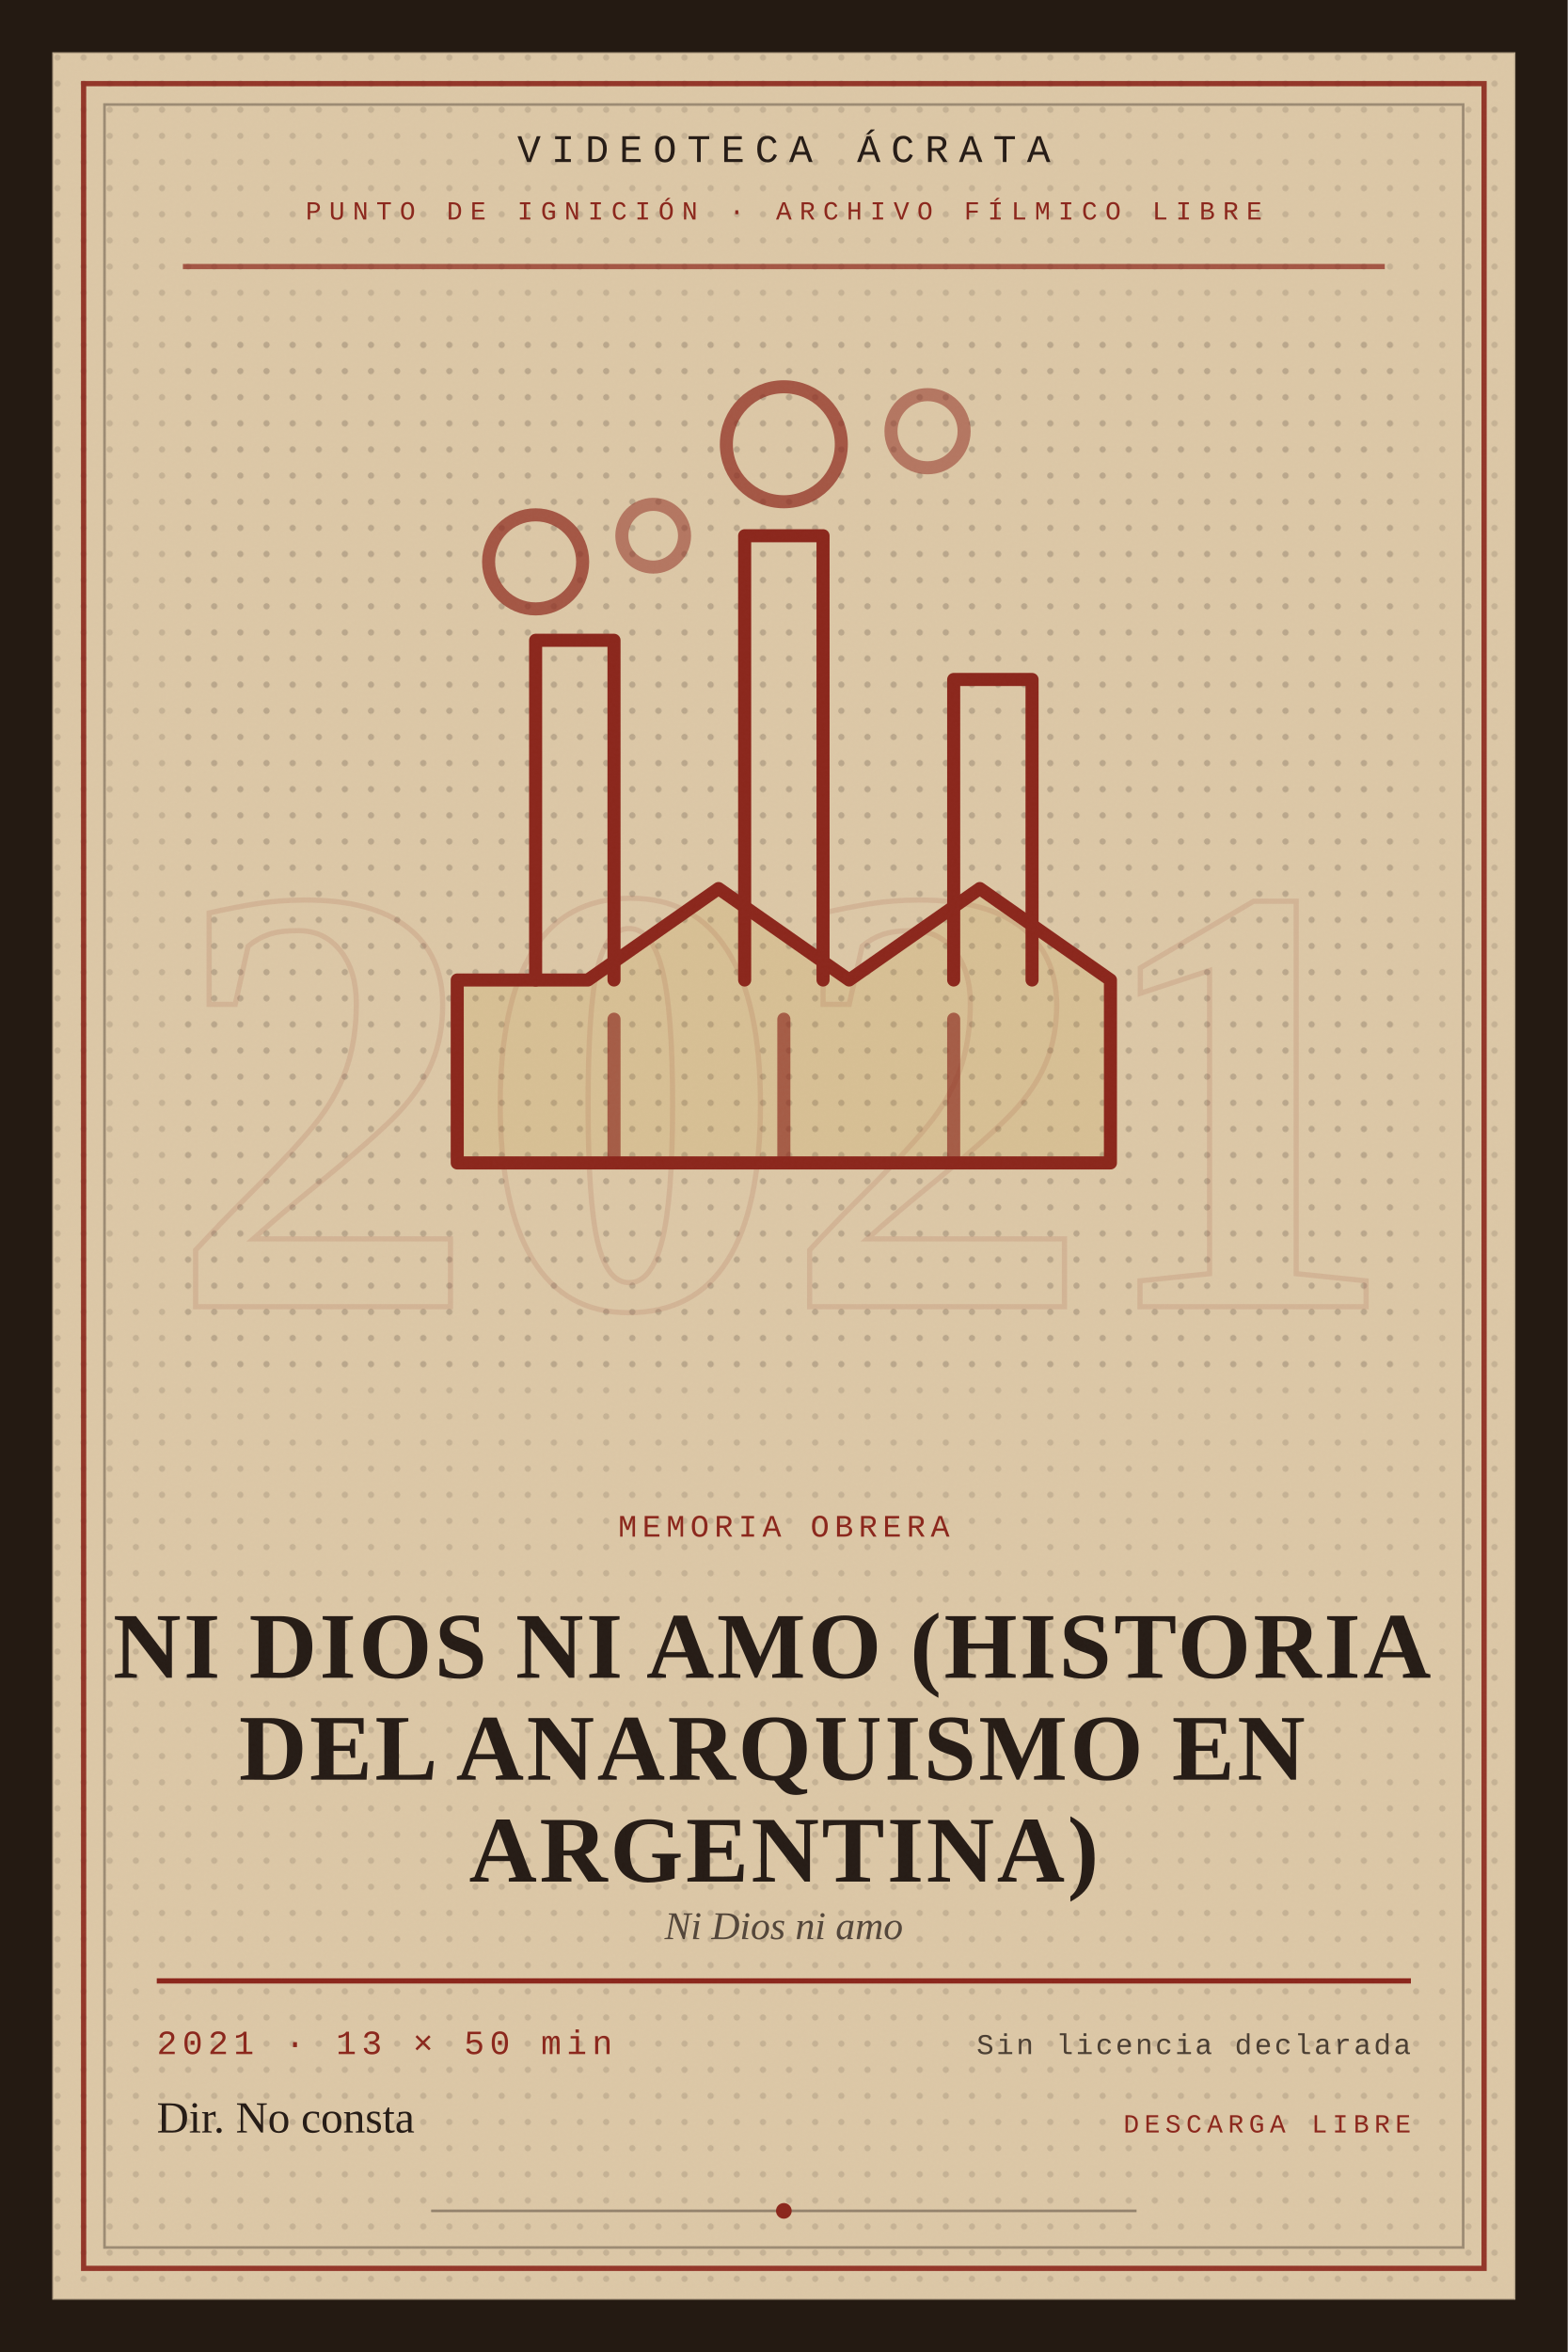
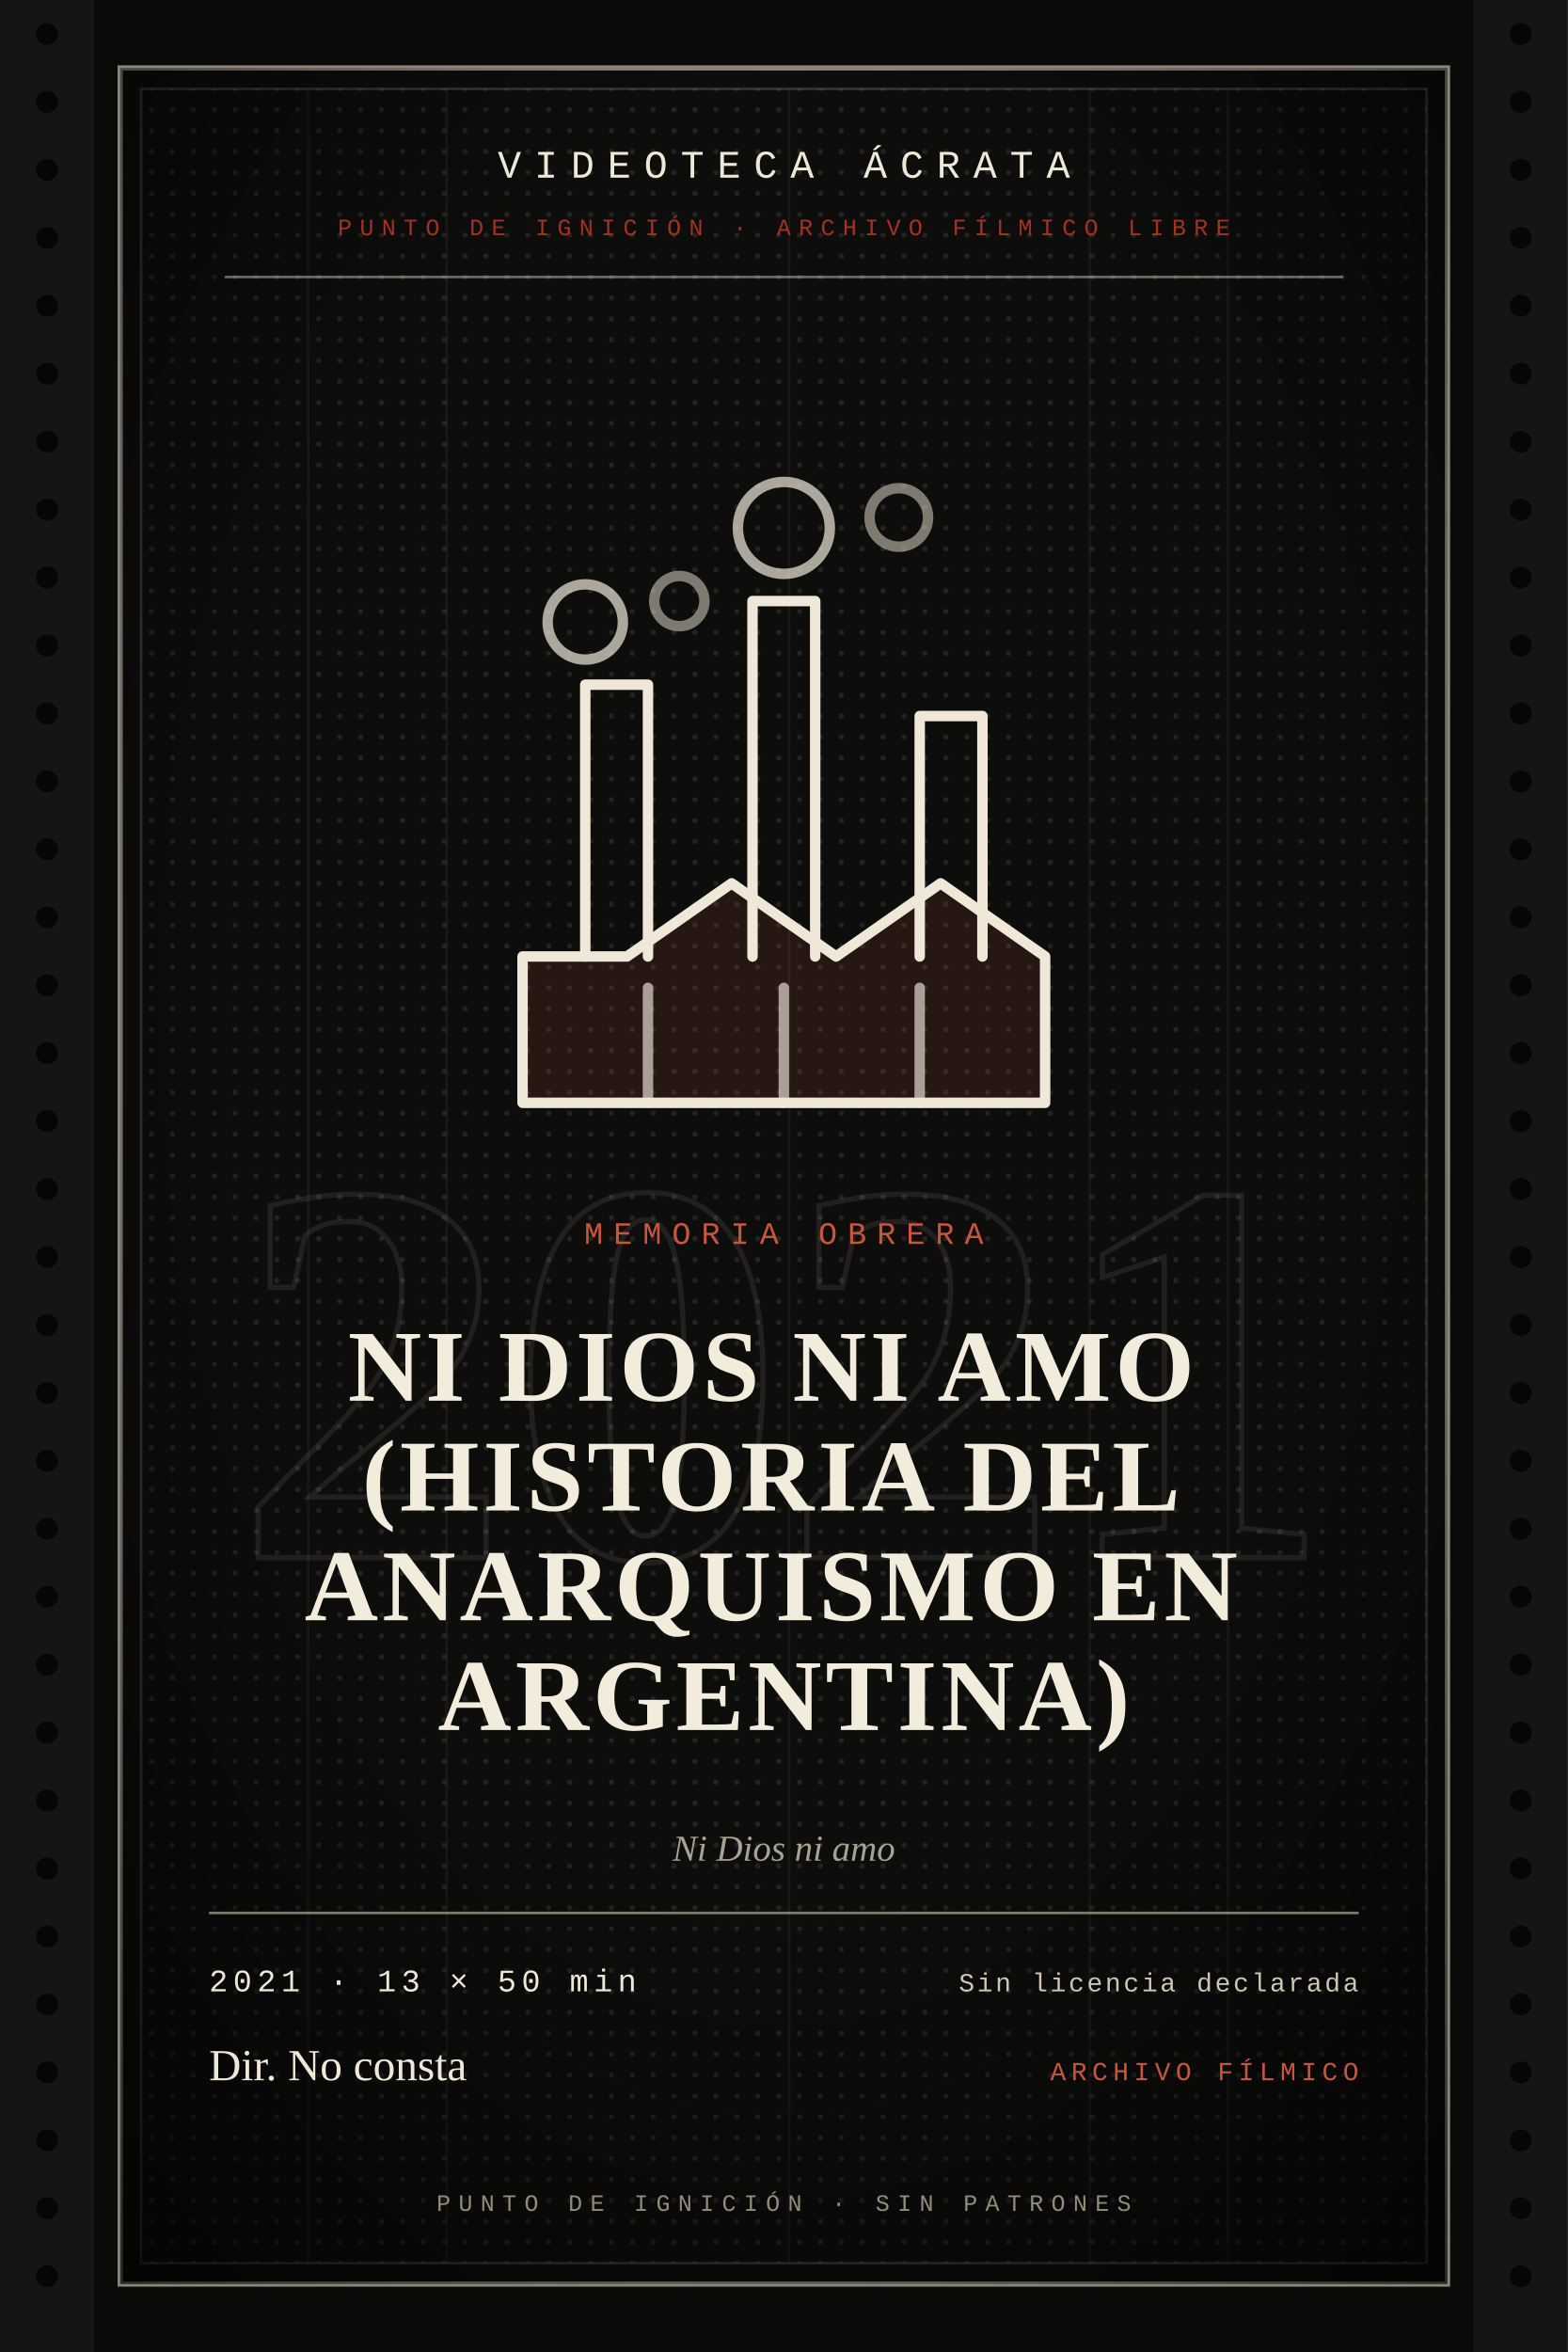
<svg xmlns="http://www.w3.org/2000/svg" viewBox="0 0 600 900" width="600" height="900" role="img" aria-labelledby="titulo-ni-dios-ni-amo desc-ni-dios-ni-amo">
  <defs>
-     <pattern id="trama" width="10" height="10" patternUnits="userSpaceOnUse">
-       <circle cx="2" cy="2" r="1.2" fill="#251b15" opacity=".18" />
+     <pattern id="grano-n" width="8" height="8" patternUnits="userSpaceOnUse">
+       <circle cx="2" cy="2" r="1" fill="#f2ecdc" opacity=".14" />
    </pattern>
-     <filter id="grano" x="0" y="0" width="100%" height="100%">
-       <feTurbulence type="fractalNoise" baseFrequency=".85" numOctaves="3" stitchTiles="stitch" result="ruido" />
-       <feColorMatrix in="ruido" type="saturate" values="0" result="gris" />
-       <feComponentTransfer in="gris" result="tenue">
-         <feFuncA type="table" tableValues="0 .12" />
-       </feComponentTransfer>
-       <feBlend in="SourceGraphic" in2="tenue" mode="multiply" />
-     </filter>
+     <radialGradient id="vineta-n" cx=".5" cy=".42" r=".78">
+       <stop offset="52%" stop-color="#000" stop-opacity="0" />
+       <stop offset="100%" stop-color="#000" stop-opacity=".72" />
+     </radialGradient>
  </defs>
-   <rect width="600" height="900" fill="#241a12" />
-   <rect x="20" y="20" width="560" height="860" fill="#dcc7a6" />
-   <rect x="20" y="20" width="560" height="860" fill="url(#trama)" opacity=".7" />
-   <rect x="32" y="32" width="536" height="836" fill="none" stroke="#8b261b" stroke-width="2" opacity=".9" />
-   <rect x="40" y="40" width="520" height="820" fill="none" stroke="#251b15" stroke-width="1" opacity=".35" />
-   <text x="300" y="62" text-anchor="middle" font-family="'Special Elite', 'Courier New', monospace" font-size="15" letter-spacing="4" fill="#251b15">VIDEOTECA ÁCRATA</text>
-   <text x="300" y="84" text-anchor="middle" font-family="'Special Elite', 'Courier New', monospace" font-size="10" letter-spacing="3" fill="#8b261b">PUNTO DE IGNICIÓN · ARCHIVO FÍLMICO LIBRE</text>
-   <path d="M70 102 L530 102" stroke="#8b261b" stroke-width="2" opacity=".7" />
-   <text x="300" y="500" text-anchor="middle" font-family="Georgia, 'Times New Roman', serif" font-weight="700" font-size="235" fill="none" stroke="#8b261b" stroke-width="2" opacity=".12">2021</text>
-   <rect x="65" y="125" width="470" height="405" fill="url(#trama)" opacity=".4" />
-   <g transform="translate(300 320) scale(1)">
+   <rect width="600" height="900" fill="#0a0a09" />
+   <rect x="0" y="0" width="36" height="900" fill="#151513" />
+   <rect x="564" y="0" width="36" height="900" fill="#151513" />
+   <g fill="#060605">
+     <circle cx="18" cy="13" r="4.2" />
+     <circle cx="582" cy="13" r="4.2" />
+     <circle cx="18" cy="39" r="4.2" />
+     <circle cx="582" cy="39" r="4.2" />
+     <circle cx="18" cy="65" r="4.2" />
+     <circle cx="582" cy="65" r="4.2" />
+     <circle cx="18" cy="91" r="4.2" />
+     <circle cx="582" cy="91" r="4.2" />
+     <circle cx="18" cy="117" r="4.2" />
+     <circle cx="582" cy="117" r="4.2" />
+     <circle cx="18" cy="143" r="4.2" />
+     <circle cx="582" cy="143" r="4.2" />
+     <circle cx="18" cy="169" r="4.2" />
+     <circle cx="582" cy="169" r="4.2" />
+     <circle cx="18" cy="195" r="4.2" />
+     <circle cx="582" cy="195" r="4.2" />
+     <circle cx="18" cy="221" r="4.2" />
+     <circle cx="582" cy="221" r="4.2" />
+     <circle cx="18" cy="247" r="4.2" />
+     <circle cx="582" cy="247" r="4.2" />
+     <circle cx="18" cy="273" r="4.2" />
+     <circle cx="582" cy="273" r="4.2" />
+     <circle cx="18" cy="299" r="4.2" />
+     <circle cx="582" cy="299" r="4.2" />
+     <circle cx="18" cy="325" r="4.2" />
+     <circle cx="582" cy="325" r="4.2" />
+     <circle cx="18" cy="351" r="4.2" />
+     <circle cx="582" cy="351" r="4.2" />
+     <circle cx="18" cy="377" r="4.2" />
+     <circle cx="582" cy="377" r="4.2" />
+     <circle cx="18" cy="403" r="4.2" />
+     <circle cx="582" cy="403" r="4.2" />
+     <circle cx="18" cy="429" r="4.2" />
+     <circle cx="582" cy="429" r="4.2" />
+     <circle cx="18" cy="455" r="4.2" />
+     <circle cx="582" cy="455" r="4.2" />
+     <circle cx="18" cy="481" r="4.2" />
+     <circle cx="582" cy="481" r="4.2" />
+     <circle cx="18" cy="507" r="4.2" />
+     <circle cx="582" cy="507" r="4.2" />
+     <circle cx="18" cy="533" r="4.2" />
+     <circle cx="582" cy="533" r="4.2" />
+     <circle cx="18" cy="559" r="4.2" />
+     <circle cx="582" cy="559" r="4.2" />
+     <circle cx="18" cy="585" r="4.2" />
+     <circle cx="582" cy="585" r="4.2" />
+     <circle cx="18" cy="611" r="4.2" />
+     <circle cx="582" cy="611" r="4.2" />
+     <circle cx="18" cy="637" r="4.2" />
+     <circle cx="582" cy="637" r="4.2" />
+     <circle cx="18" cy="663" r="4.2" />
+     <circle cx="582" cy="663" r="4.2" />
+     <circle cx="18" cy="689" r="4.2" />
+     <circle cx="582" cy="689" r="4.2" />
+     <circle cx="18" cy="715" r="4.2" />
+     <circle cx="582" cy="715" r="4.2" />
+     <circle cx="18" cy="741" r="4.2" />
+     <circle cx="582" cy="741" r="4.2" />
+     <circle cx="18" cy="767" r="4.2" />
+     <circle cx="582" cy="767" r="4.2" />
+     <circle cx="18" cy="793" r="4.2" />
+     <circle cx="582" cy="793" r="4.2" />
+     <circle cx="18" cy="819" r="4.2" />
+     <circle cx="582" cy="819" r="4.2" />
+     <circle cx="18" cy="845" r="4.2" />
+     <circle cx="582" cy="845" r="4.2" />
+     <circle cx="18" cy="871" r="4.2" />
+     <circle cx="582" cy="871" r="4.2" />
+   </g>
+   <rect x="46" y="26" width="508" height="848" fill="#0d0d0c" stroke="#efe8d8" stroke-width="2" stroke-opacity=".55" />
+   <rect x="54" y="34" width="492" height="832" fill="none" stroke="#efe8d8" stroke-width="1" stroke-opacity=".18" />
+   <rect x="54" y="34" width="492" height="832" fill="url(#grano-n)" opacity=".7" />
+   <g stroke="#efe8d8" stroke-opacity=".055" stroke-width="1">
+     <path d="M118 34V866" />
+     <path d="M171 34V866" />
+     <path d="M302 34V866" />
+     <path d="M417 34V866" />
+     <path d="M470 34V866" />
+   </g>
+   <rect x="46" y="26" width="508" height="848" fill="url(#vineta-n)" />
+   <text x="300" y="68" text-anchor="middle" font-family="'Courier Prime', 'Courier New', monospace" font-size="15" letter-spacing="5" fill="#efe8d8">VIDEOTECA ÁCRATA</text>
+   <text x="300" y="90" text-anchor="middle" font-family="'Courier Prime', 'Courier New', monospace" font-size="9" letter-spacing="3" fill="#a33124">PUNTO DE IGNICIÓN · ARCHIVO FÍLMICO LIBRE</text>
+   <path d="M86 106 L514 106" stroke="#efe8d8" stroke-width="1" stroke-opacity=".42" />
+   <text x="300" y="596" text-anchor="middle" font-family="Georgia, 'Times New Roman', serif" font-weight="700" font-size="210" fill="none" stroke="#efe8d8" stroke-width="2" stroke-opacity=".09">2021</text>
+   <g transform="translate(300 322) scale(0.8)">
    <g>
-       <path d="M-125 55 L-125 125 L125 125 L125 55 L75 20 L25 55 L-25 20 L-75 55 Z" fill="#b98a24" opacity=".14" />
-       <path d="M-125 55 L-125 125 L125 125 L125 55 L75 20 L25 55 L-25 20 L-75 55 Z" fill="none" stroke="#8b261b" stroke-width="5" stroke-linecap="round" stroke-linejoin="round" />
-       <path d="M-95 55 L-95 -75 L-65 -75 L-65 55" fill="none" stroke="#8b261b" stroke-width="5" stroke-linecap="round" stroke-linejoin="round" />
-       <path d="M-15 55 L-15 -115 L15 -115 L15 55" fill="none" stroke="#8b261b" stroke-width="5" stroke-linecap="round" stroke-linejoin="round" />
-       <path d="M65 55 L65 -60 L95 -60 L95 55" fill="none" stroke="#8b261b" stroke-width="5" stroke-linecap="round" stroke-linejoin="round" />
-       <path d="M-65 125 L-65 70 M0 125 L0 70 M65 125 L65 70" fill="none" stroke="#8b261b" stroke-width="5" stroke-linecap="round" stroke-linejoin="round" opacity=".65" />
-       <circle cx="-95" cy="-105" r="18" fill="none" stroke="#8b261b" stroke-width="5" stroke-linecap="round" stroke-linejoin="round" opacity=".7" />
-       <circle cx="-50" cy="-115" r="12" fill="none" stroke="#8b261b" stroke-width="5" stroke-linecap="round" stroke-linejoin="round" opacity=".5" />
-       <circle cx="0" cy="-150" r="22" fill="none" stroke="#8b261b" stroke-width="5" stroke-linecap="round" stroke-linejoin="round" opacity=".7" />
-       <circle cx="55" cy="-155" r="14" fill="none" stroke="#8b261b" stroke-width="5" stroke-linecap="round" stroke-linejoin="round" opacity=".5" />
+       <path d="M-125 55 L-125 125 L125 125 L125 55 L75 20 L25 55 L-25 20 L-75 55 Z" fill="#c8563f" opacity=".14" />
+       <path d="M-125 55 L-125 125 L125 125 L125 55 L75 20 L25 55 L-25 20 L-75 55 Z" fill="none" stroke="#efe8d8" stroke-width="5" stroke-linecap="round" stroke-linejoin="round" />
+       <path d="M-95 55 L-95 -75 L-65 -75 L-65 55" fill="none" stroke="#efe8d8" stroke-width="5" stroke-linecap="round" stroke-linejoin="round" />
+       <path d="M-15 55 L-15 -115 L15 -115 L15 55" fill="none" stroke="#efe8d8" stroke-width="5" stroke-linecap="round" stroke-linejoin="round" />
+       <path d="M65 55 L65 -60 L95 -60 L95 55" fill="none" stroke="#efe8d8" stroke-width="5" stroke-linecap="round" stroke-linejoin="round" />
+       <path d="M-65 125 L-65 70 M0 125 L0 70 M65 125 L65 70" fill="none" stroke="#efe8d8" stroke-width="5" stroke-linecap="round" stroke-linejoin="round" opacity=".65" />
+       <circle cx="-95" cy="-105" r="18" fill="none" stroke="#efe8d8" stroke-width="5" stroke-linecap="round" stroke-linejoin="round" opacity=".7" />
+       <circle cx="-50" cy="-115" r="12" fill="none" stroke="#efe8d8" stroke-width="5" stroke-linecap="round" stroke-linejoin="round" opacity=".5" />
+       <circle cx="0" cy="-150" r="22" fill="none" stroke="#efe8d8" stroke-width="5" stroke-linecap="round" stroke-linejoin="round" opacity=".7" />
+       <circle cx="55" cy="-155" r="14" fill="none" stroke="#efe8d8" stroke-width="5" stroke-linecap="round" stroke-linejoin="round" opacity=".5" />
    </g>
  </g>
-   <text x="300" y="588" text-anchor="middle" font-family="'Special Elite', 'Courier New', monospace" font-size="12" letter-spacing="2" fill="#8b261b">MEMORIA OBRERA</text>
-   <text text-anchor="middle" font-family="Georgia, 'Times New Roman', serif" font-weight="700" font-size="36" letter-spacing="1" fill="#251b15">
-     <tspan x="300" y="642">NI DIOS NI AMO (HISTORIA</tspan>
-     <tspan x="300" y="681">DEL ANARQUISMO EN</tspan>
-     <tspan x="300" y="720">ARGENTINA)</tspan>
+   <text x="300" y="476" text-anchor="middle" font-family="'Courier Prime', 'Courier New', monospace" font-size="12" letter-spacing="4" fill="#c8563f">MEMORIA OBRERA</text>
+   <text text-anchor="middle" font-family="Georgia, 'Times New Roman', serif" font-weight="700" font-size="39" letter-spacing="1.5" fill="#f2ecdc">
+     <tspan x="300" y="536">NI DIOS NI AMO</tspan>
+     <tspan x="300" y="578">(HISTORIA DEL</tspan>
+     <tspan x="300" y="620">ANARQUISMO EN</tspan>
+     <tspan x="300" y="662">ARGENTINA)</tspan>
  </text>
-   <text x="300" y="742" text-anchor="middle" font-family="Georgia, 'Times New Roman', serif" font-style="italic" font-size="15" fill="#251b15" opacity=".75">Ni Dios ni amo</text>
-   <path d="M60 758 L540 758" stroke="#8b261b" stroke-width="2" />
-   <text x="60" y="786" font-family="'Special Elite', 'Courier New', monospace" font-size="13" letter-spacing="2" fill="#8b261b">2021 · 13 × 50 min</text>
-   <text x="540" y="786" text-anchor="end" font-family="'Special Elite', 'Courier New', monospace" font-size="11" letter-spacing="1" fill="#251b15" opacity=".8">Sin licencia declarada</text>
-   <text x="60" y="816" font-family="Georgia, 'Times New Roman', serif" font-size="17" fill="#251b15">Dir. No consta</text>
-   <text x="540" y="816" text-anchor="end" font-family="'Special Elite', 'Courier New', monospace" font-size="10" letter-spacing="2" fill="#8b261b">DESCARGA LIBRE</text>
-   <g transform="translate(300 846)">
-     <path d="M-135 0 L135 0" stroke="#251b15" stroke-width="1" opacity=".4" />
-     <circle cx="0" cy="0" r="3" fill="#8b261b" />
-   </g>
-   <rect x="20" y="20" width="560" height="860" fill="none" stroke="#251b15" stroke-width="1" opacity=".2" filter="url(#grano)" />
+   <text x="300" y="712" text-anchor="middle" font-family="Georgia, 'Times New Roman', serif" font-style="italic" font-size="14" fill="#cfc7b4" opacity=".8">Ni Dios ni amo</text>
+   <path d="M80 732 L520 732" stroke="#efe8d8" stroke-width="1" stroke-opacity=".5" />
+   <text x="80" y="762" font-family="'Courier Prime', 'Courier New', monospace" font-size="12" letter-spacing="2" fill="#efe8d8">2021 · 13 × 50 min</text>
+   <text x="520" y="762" text-anchor="end" font-family="'Courier Prime', 'Courier New', monospace" font-size="10" letter-spacing="1" fill="#cfc7b4">Sin licencia declarada</text>
+   <text x="80" y="796" font-family="Georgia, 'Times New Roman', serif" font-size="17" fill="#efe8d8">Dir. No consta</text>
+   <text x="520" y="796" text-anchor="end" font-family="'Courier Prime', 'Courier New', monospace" font-size="10" letter-spacing="2" fill="#c8563f">ARCHIVO FÍLMICO</text>
+   <text x="300" y="846" text-anchor="middle" font-family="'Courier Prime', 'Courier New', monospace" font-size="9" letter-spacing="3" fill="#948c79">PUNTO DE IGNICIÓN · SIN PATRONES</text>
</svg>
